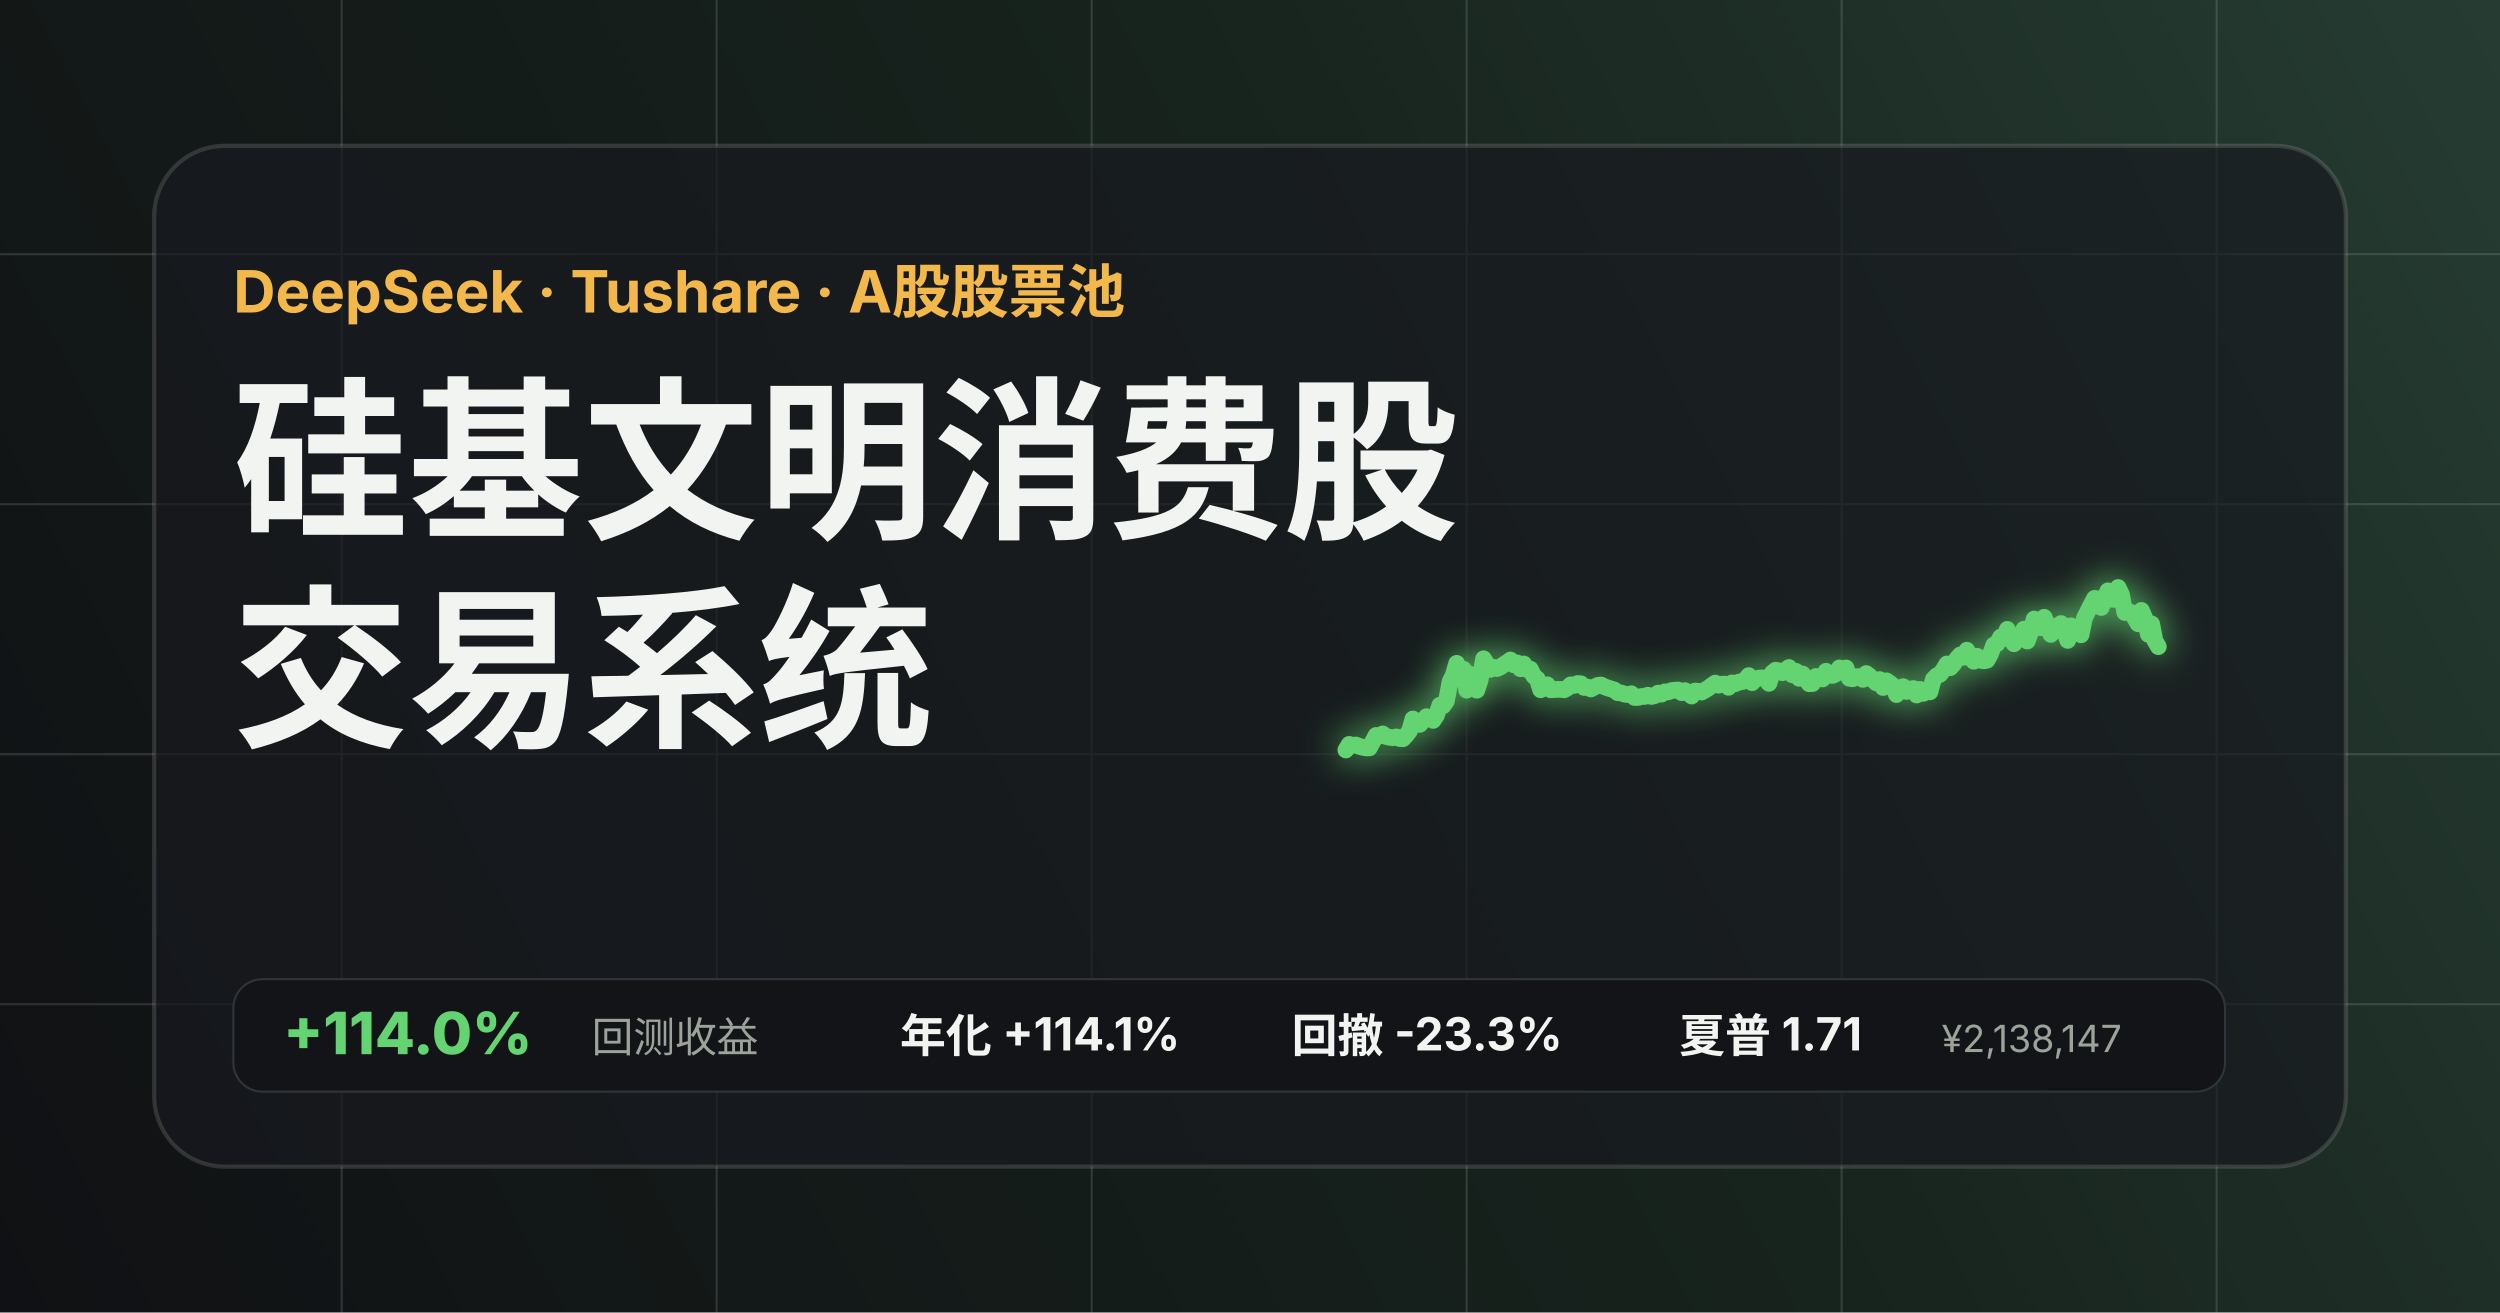
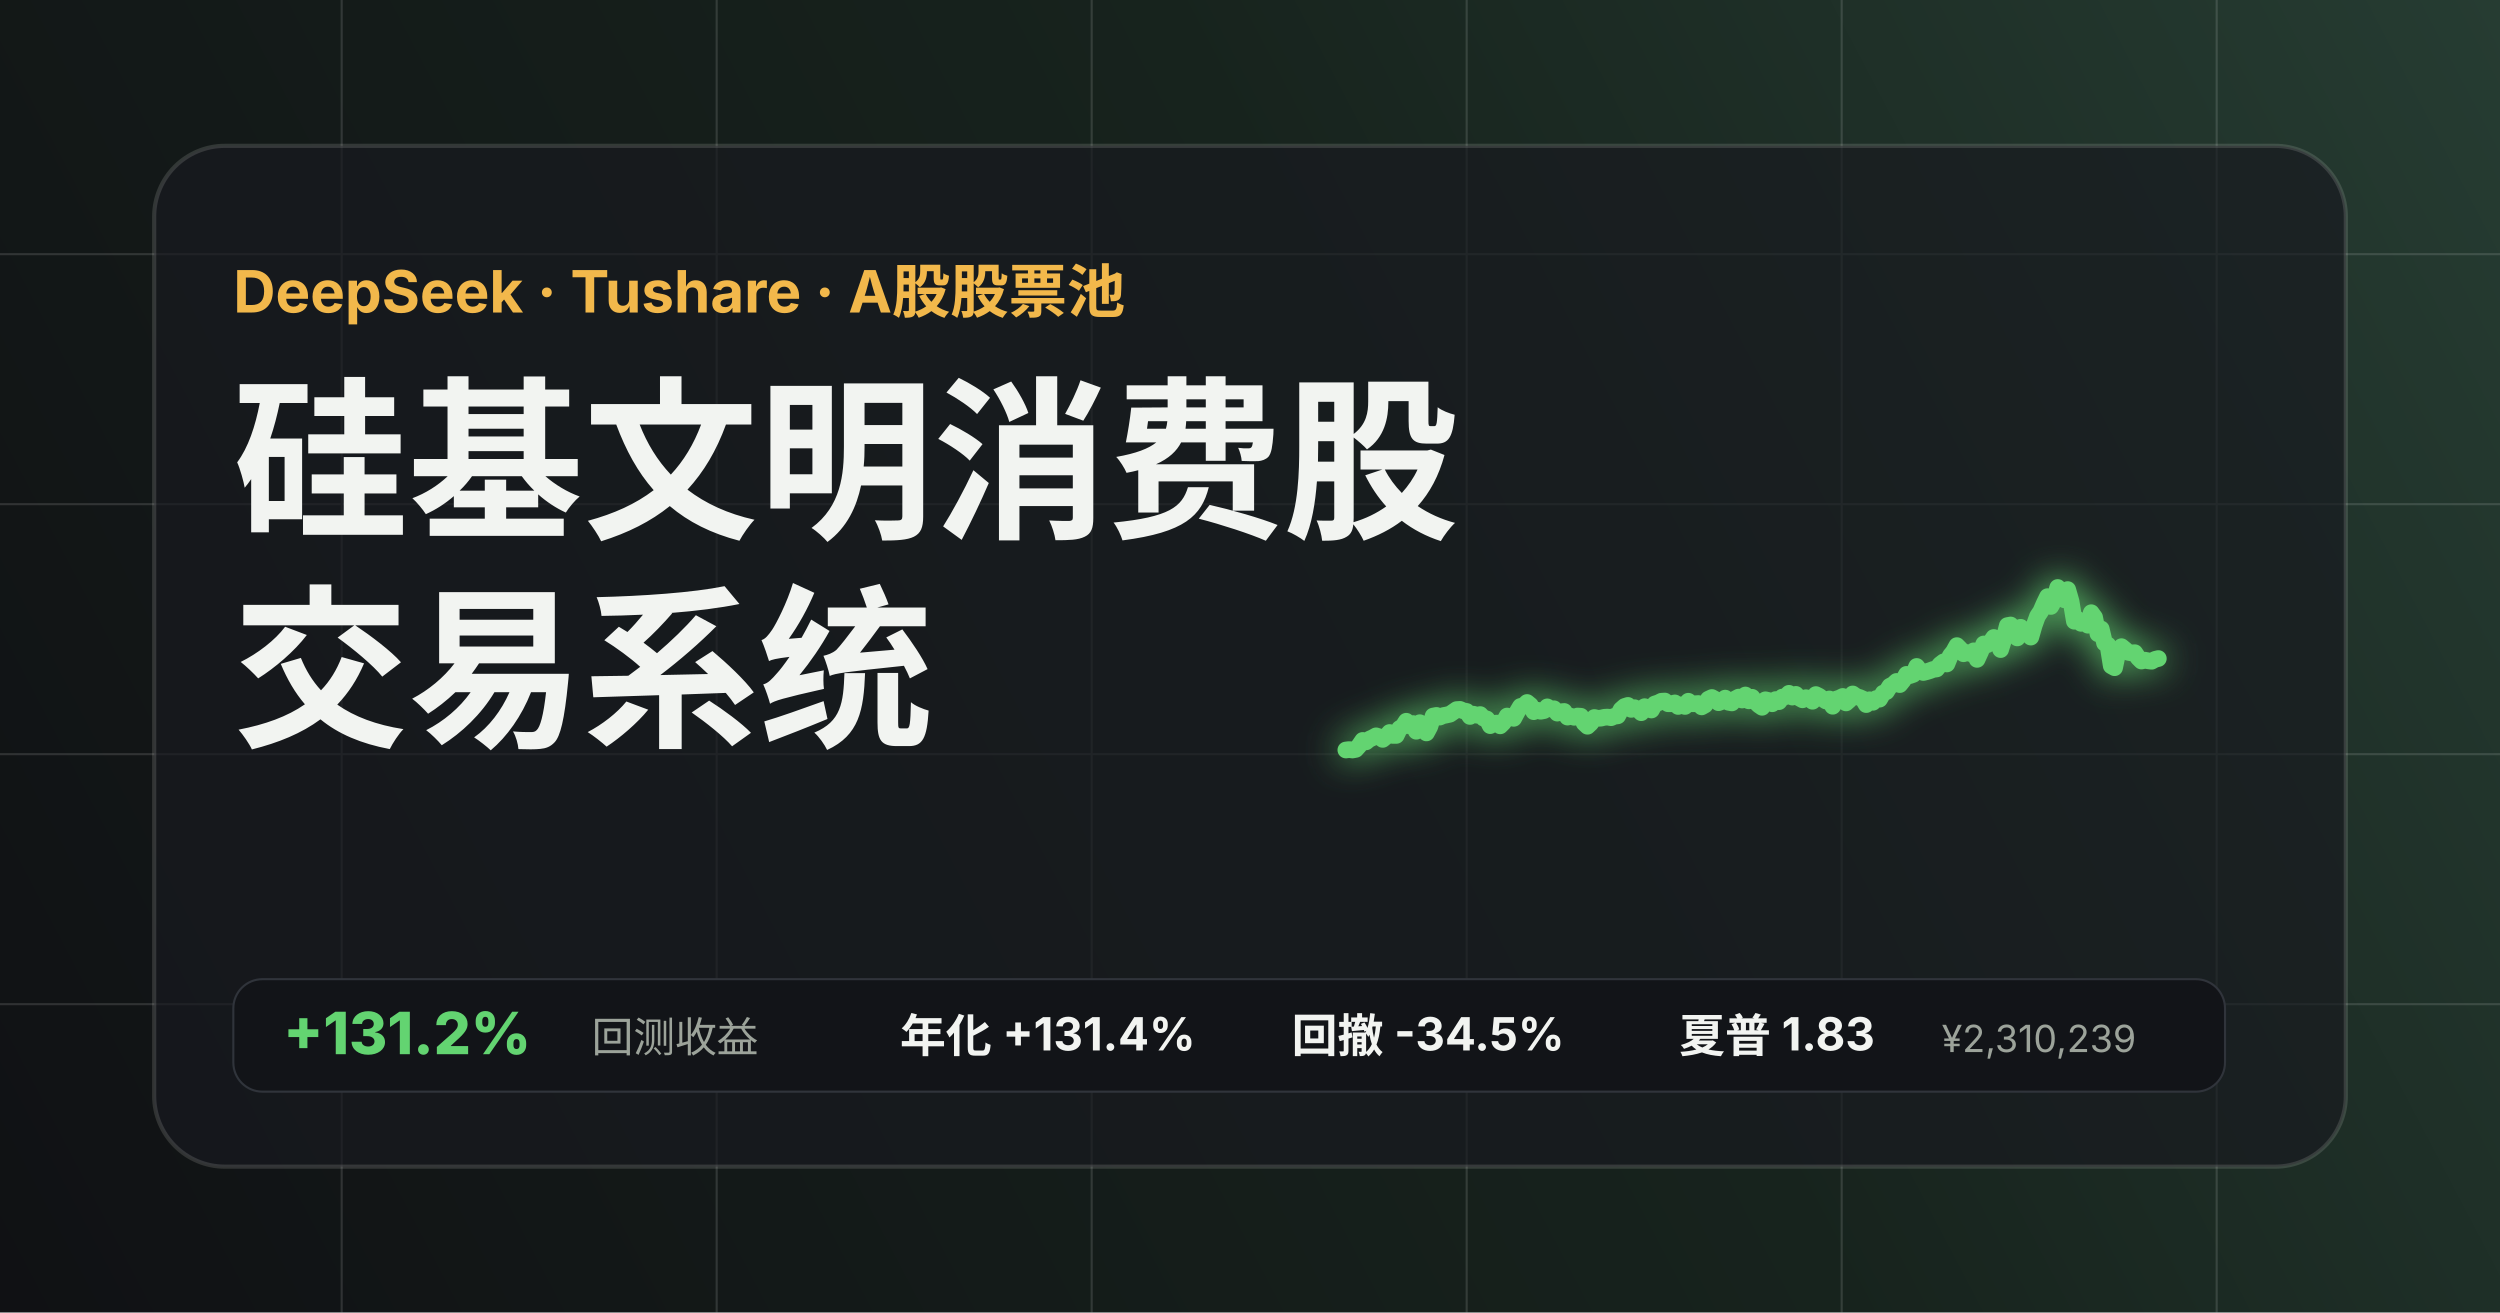
<svg xmlns="http://www.w3.org/2000/svg" viewBox="0 0 1200 630" role="img" aria-label="硅基文明消费股交易系统">
  <defs>
    <linearGradient id="bg" x1="0" y1="630" x2="1200" y2="0" gradientUnits="userSpaceOnUse">
      <stop offset="0" stop-color="#101114" />
      <stop offset=".58" stop-color="#17231d" />
      <stop offset="1" stop-color="#263c32" />
    </linearGradient>
    <filter id="soft-glow" x="-20%" y="-30%" width="140%" height="160%">
      <feGaussianBlur stdDeviation="9" result="blur" />
      <feMerge>
        <feMergeNode in="blur" />
        <feMergeNode in="SourceGraphic" />
      </feMerge>
    </filter>
  </defs>
  <rect width="1200" height="630" fill="url(#bg)" />
  <g opacity=".14" stroke="#f2f4f1" stroke-width="1">
    <path d="M0 122h1200M0 242h1200M0 362h1200M0 482h1200" />
    <path d="M164 0v630M344 0v630M524 0v630M704 0v630M884 0v630M1064 0v630" />
  </g>
  <rect x="74" y="70" width="1052" height="490" rx="34" fill="#181a1f" fill-opacity=".68" stroke="#f2f4f1" stroke-opacity=".14" stroke-width="2" />
  <text x="112" y="150" fill="#f2b84b" font-family="-apple-system,BlinkMacSystemFont,'Segoe UI','PingFang SC','Microsoft YaHei',sans-serif" font-size="28" font-weight="700">DeepSeek · Tushare · A股股票池</text>
  <text x="112" y="252" fill="#f2f4f1" font-family="-apple-system,BlinkMacSystemFont,'Segoe UI','PingFang SC','Microsoft YaHei',sans-serif" font-size="84" font-weight="850">硅基文明消费股</text>
  <text x="112" y="352" fill="#f2f4f1" font-family="-apple-system,BlinkMacSystemFont,'Segoe UI','PingFang SC','Microsoft YaHei',sans-serif" font-size="84" font-weight="850">交易系统</text>
  <g font-family="-apple-system,BlinkMacSystemFont,'Segoe UI','PingFang SC','Microsoft YaHei',sans-serif">
    <g transform="translate(112 470)">
      <rect width="956" height="54" rx="14" fill="#121418" stroke="#30343b" />
-       <text x="24" y="36" fill="#63d471" font-size="28" font-weight="800">+114.0%</text>
+       <text x="24" y="36" fill="#63d471" font-size="28" font-weight="800">+131.2%</text>
      <text x="172" y="35" fill="#9ca39a" font-size="20">回测收益</text>
-       <text x="320" y="35" fill="#f2f4f1" font-size="22" font-weight="700">年化 +114.1%</text>
-       <text x="508" y="35" fill="#f2f4f1" font-size="22" font-weight="700">回撤 -23.3%</text>
-       <text x="694" y="35" fill="#f2f4f1" font-size="22" font-weight="700">夏普 1.71</text>
-       <text x="820" y="35" fill="#9ca39a" font-size="18">¥2,138,147</text>
+       <text x="320" y="35" fill="#f2f4f1" font-size="22" font-weight="700">年化 +131.4%</text>
+       <text x="508" y="35" fill="#f2f4f1" font-size="22" font-weight="700">回撤 -34.5%</text>
+       <text x="694" y="35" fill="#f2f4f1" font-size="22" font-weight="700">夏普 1.83</text>
+       <text x="820" y="35" fill="#9ca39a" font-size="18">¥2,310,239</text>
    </g>
  </g>
-   <polyline points="646.0,360.0 647.6,357.3 649.2,357.8 650.8,357.6 652.4,358.2 654.1,358.7 655.7,359.0 657.3,359.0 658.9,356.0 660.5,353.0 662.1,353.3 663.7,352.3 665.3,353.5 667.0,353.9 668.6,354.1 670.2,353.7 671.8,354.5 673.4,354.6 675.0,352.9 676.6,350.8 678.2,345.1 679.8,347.6 681.5,347.7 683.1,345.9 684.7,344.0 686.3,344.7 687.9,345.8 689.5,343.4 691.1,338.5 692.7,338.8 694.3,336.5 696.0,327.2 697.6,324.0 699.2,318.4 700.8,323.9 702.4,321.2 704.0,331.3 705.6,323.6 707.2,329.5 708.9,331.3 710.5,326.3 712.1,316.2 713.7,318.8 715.3,321.3 716.9,320.3 718.5,320.9 720.1,320.2 721.7,319.1 723.4,318.0 725.0,316.8 726.6,319.1 728.2,318.2 729.8,321.0 731.4,318.7 733.0,321.4 734.6,321.2 736.2,324.5 737.9,325.9 739.5,331.1 741.1,329.1 742.7,328.7 744.3,331.1 745.9,331.0 747.5,330.9 749.1,330.9 750.8,331.1 752.4,330.2 754.0,328.7 755.6,329.0 757.2,328.1 758.8,328.2 760.4,330.0 762.0,329.8 763.6,330.7 765.3,329.8 766.9,329.0 768.5,328.8 770.1,329.6 771.7,330.2 773.3,330.7 774.9,331.2 776.5,332.5 778.1,332.6 779.8,333.2 781.4,333.4 783.0,333.0 784.6,334.8 786.2,334.8 787.8,334.3 789.4,334.3 791.0,333.7 792.7,334.3 794.3,333.9 795.9,332.7 797.5,333.2 799.1,332.1 800.7,332.1 802.3,331.5 803.9,331.3 805.5,331.2 807.2,332.5 808.8,331.5 810.4,332.7 812.0,334.1 813.6,331.7 815.2,331.8 816.8,332.2 818.4,331.3 820.0,330.3 821.7,329.0 823.3,327.9 824.9,328.9 826.5,328.4 828.1,328.4 829.7,329.9 831.3,327.8 832.9,328.2 834.6,327.4 836.2,327.2 837.8,326.2 839.4,324.3 841.0,327.7 842.6,326.0 844.2,325.5 845.8,325.4 847.4,325.5 849.1,328.0 850.7,323.0 852.3,321.7 853.9,322.0 855.5,322.9 857.1,321.6 858.7,320.4 860.3,323.9 862.0,322.2 863.6,325.6 865.2,323.5 866.8,325.6 868.4,328.2 870.0,328.1 871.6,324.7 873.2,324.9 874.8,325.9 876.5,322.2 878.1,324.1 879.7,324.2 881.3,323.4 882.9,320.6 884.5,321.2 886.1,320.6 887.7,325.6 889.3,325.8 891.0,324.8 892.6,324.8 894.2,326.1 895.8,323.3 897.4,324.5 899.0,326.3 900.6,327.8 902.2,326.2 903.9,330.0 905.5,326.8 907.1,327.9 908.7,329.2 910.3,333.4 911.9,331.6 913.5,329.6 915.1,331.9 916.7,330.8 918.4,330.5 920.0,333.6 921.6,330.9 923.2,332.8 924.8,331.6 926.4,332.1 928.0,326.0 929.6,324.4 931.2,323.7 932.9,321.4 934.5,318.7 936.1,320.5 937.7,318.8 939.3,316.2 940.9,314.4 942.5,315.5 944.1,312.1 945.8,315.4 947.4,317.4 949.0,315.0 950.6,316.9 952.2,317.2 953.8,316.9 955.4,314.0 957.0,309.6 958.6,309.0 960.3,305.8 961.9,306.5 963.5,302.1 965.1,305.9 966.7,309.0 968.3,306.2 969.9,305.4 971.5,302.0 973.1,307.7 974.8,303.1 976.4,297.1 978.0,298.4 979.6,301.3 981.2,296.3 982.8,300.4 984.4,304.5 986.0,300.7 987.7,300.5 989.3,299.3 990.9,302.7 992.5,307.4 994.1,300.4 995.7,303.4 997.3,303.4 998.9,304.7 1000.5,296.7 1002.2,293.3 1003.8,290.2 1005.4,287.2 1007.0,287.5 1008.6,291.6 1010.2,287.5 1011.8,283.6 1013.4,287.6 1015.0,287.7 1016.7,282.0 1018.3,285.3 1019.9,294.0 1021.5,293.4 1023.1,294.0 1024.7,296.7 1026.3,299.4 1027.9,293.0 1029.6,297.0 1031.2,304.5 1032.8,299.5 1034.4,307.6 1036.0,310.4" fill="none" stroke="#63d471" stroke-width="8" stroke-linecap="round" stroke-linejoin="round" filter="url(#soft-glow)" />
+   <polyline points="646.0,360.0 647.6,359.8 649.2,360.0 650.8,359.7 652.4,357.9 654.1,355.4 655.7,356.1 657.3,354.8 658.9,354.1 660.5,353.2 662.1,353.7 663.7,354.9 665.3,353.6 667.0,351.6 668.6,353.0 670.2,353.0 671.8,349.7 673.4,348.7 675.0,346.2 676.6,348.4 678.2,347.3 679.8,351.0 681.5,346.9 683.1,350.0 684.7,351.8 686.3,348.8 687.9,343.7 689.5,343.4 691.1,344.2 692.7,343.5 694.3,343.2 696.0,342.8 697.6,341.7 699.2,340.6 700.8,340.5 702.4,341.2 704.0,341.5 705.6,343.9 707.2,342.8 708.9,343.3 710.5,343.0 712.1,344.7 713.7,345.1 715.3,348.3 716.9,347.2 718.5,347.1 720.1,348.4 721.7,346.8 723.4,343.7 725.0,344.4 726.6,344.8 728.2,341.8 729.8,339.1 731.4,338.7 733.0,337.2 734.6,338.5 736.2,341.6 737.9,340.9 739.5,341.4 741.1,341.1 742.7,339.3 744.3,340.3 745.9,340.2 747.5,342.3 749.1,341.7 750.8,341.5 752.4,344.2 754.0,343.8 755.6,344.3 757.2,343.7 758.8,343.8 760.4,347.1 762.0,348.6 763.6,347.1 765.3,344.4 766.9,344.8 768.5,344.7 770.1,344.3 771.7,344.2 773.3,344.5 774.9,343.8 776.5,343.6 778.1,340.6 779.8,339.1 781.4,338.6 783.0,340.5 784.6,339.7 786.2,340.5 787.8,342.1 789.4,339.2 791.0,340.3 792.7,340.8 794.3,337.9 795.9,337.4 797.5,336.6 799.1,336.5 800.7,337.8 802.3,337.8 803.9,337.4 805.5,339.1 807.2,338.3 808.8,339.1 810.4,336.6 812.0,337.8 813.6,337.8 815.2,337.7 816.8,339.3 818.4,338.4 820.0,335.6 821.7,334.8 823.3,335.7 824.9,337.3 826.5,336.7 828.1,335.1 829.7,337.1 831.3,337.4 832.9,335.5 834.6,334.6 836.2,336.0 837.8,333.6 839.4,336.4 841.0,334.7 842.6,336.8 844.2,338.4 845.8,339.5 847.4,335.9 849.1,336.3 850.7,337.8 852.3,335.8 853.9,336.8 855.5,334.6 857.1,334.4 858.7,332.8 860.3,334.6 862.0,333.3 863.6,335.0 865.2,335.9 866.8,334.9 868.4,335.2 870.0,336.6 871.6,333.4 873.2,334.2 874.8,335.4 876.5,336.5 878.1,335.5 879.7,339.0 881.3,335.6 882.9,335.1 884.5,334.3 886.1,337.4 887.7,336.0 889.3,333.1 891.0,334.3 892.6,334.8 894.2,335.5 895.8,338.2 897.4,335.9 899.0,337.1 900.6,335.3 902.2,335.6 903.9,332.7 905.5,332.0 907.1,329.4 908.7,328.6 910.3,327.1 911.9,328.6 913.5,326.6 915.1,323.7 916.7,324.3 918.4,323.7 920.0,319.9 921.6,322.0 923.2,322.8 924.8,322.4 926.4,321.9 928.0,321.3 929.6,321.1 931.2,319.0 932.9,317.7 934.5,318.7 936.1,314.8 937.7,312.8 939.3,309.9 940.9,311.5 942.5,313.8 944.1,313.2 945.8,313.7 947.4,312.4 949.0,316.5 950.6,313.0 952.2,309.1 953.8,309.5 955.4,308.3 957.0,306.0 958.6,307.4 960.3,311.8 961.9,306.6 963.5,300.3 965.1,300.0 966.7,304.1 968.3,306.2 969.9,301.1 971.5,303.5 973.1,303.8 974.8,305.8 976.4,300.2 978.0,295.8 979.6,293.4 981.2,289.7 982.8,286.4 984.4,291.1 986.0,288.2 987.7,282.0 989.3,286.8 990.9,287.9 992.5,283.0 994.1,288.6 995.7,298.2 997.3,297.3 998.9,299.2 1000.5,298.5 1002.2,300.1 1003.8,294.1 1005.4,296.3 1007.0,304.2 1008.6,301.9 1010.2,308.7 1011.8,309.6 1013.4,319.6 1015.0,320.5 1016.7,312.4 1018.3,310.4 1019.9,311.7 1021.5,313.1 1023.1,313.4 1024.7,313.3 1026.3,315.7 1027.9,317.3 1029.6,316.9 1031.2,317.2 1032.8,317.4 1034.4,316.5 1036.0,316.1" fill="none" stroke="#63d471" stroke-width="8" stroke-linecap="round" stroke-linejoin="round" filter="url(#soft-glow)" />
</svg>
